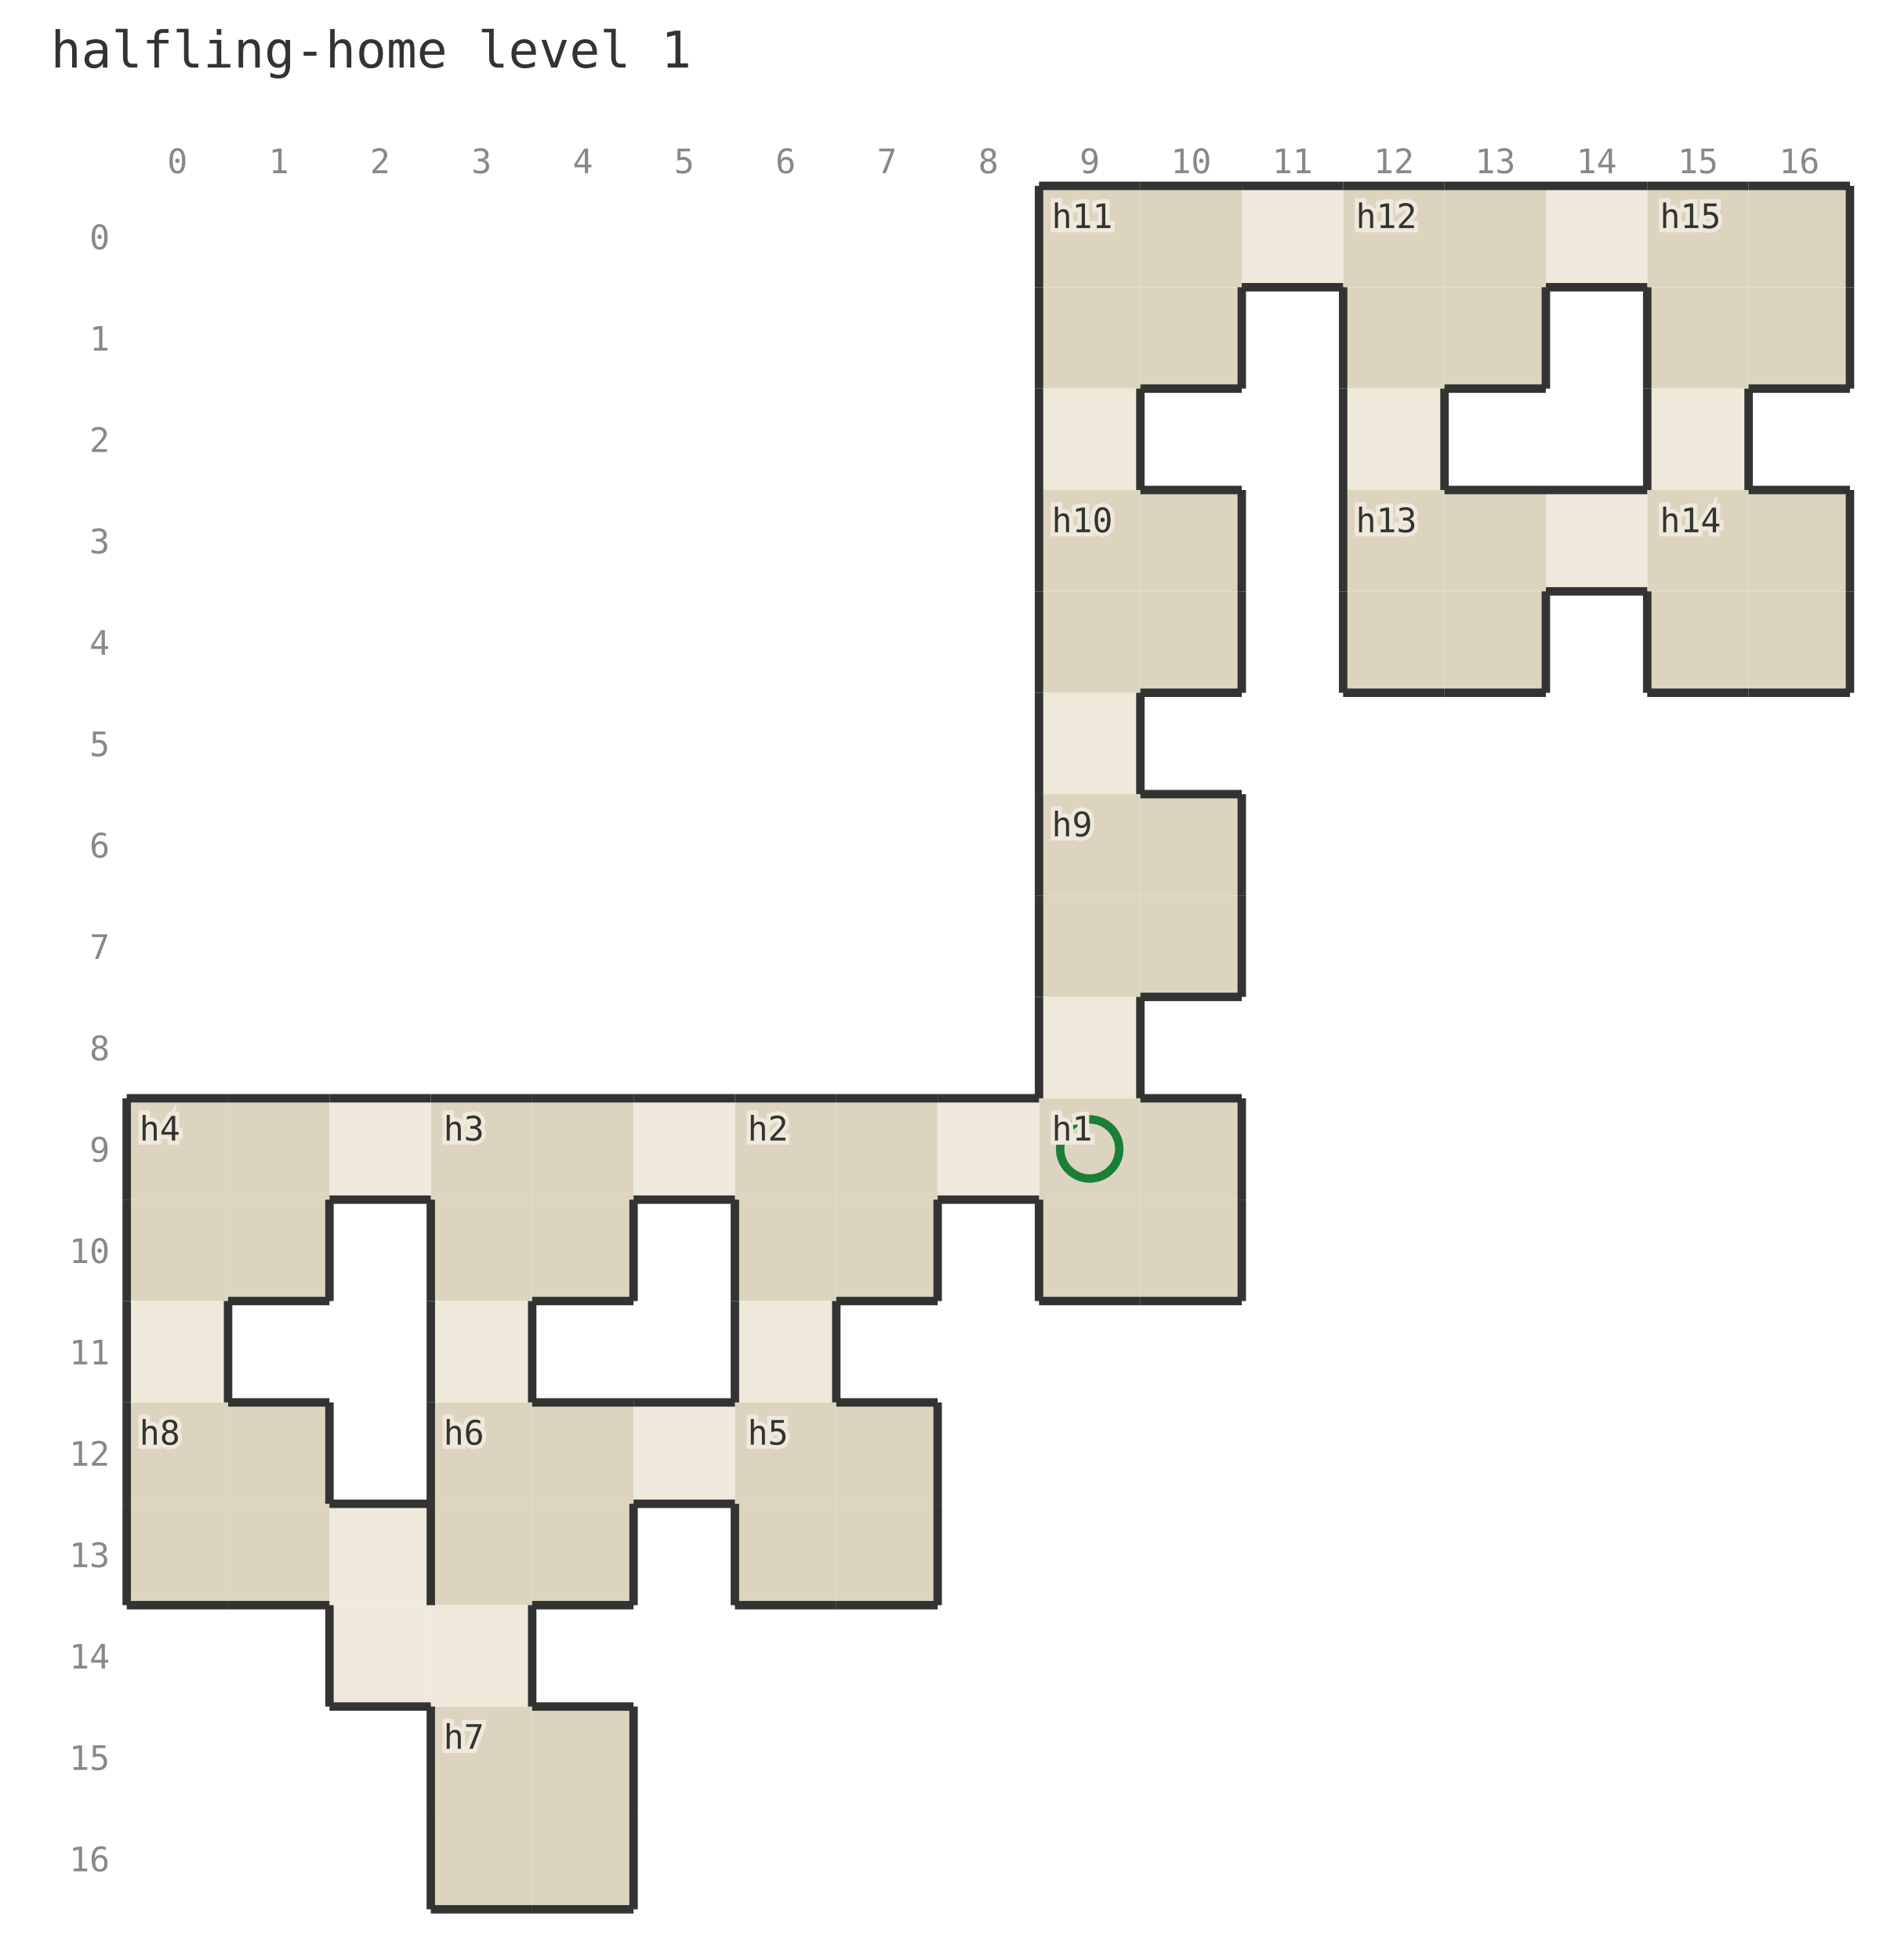
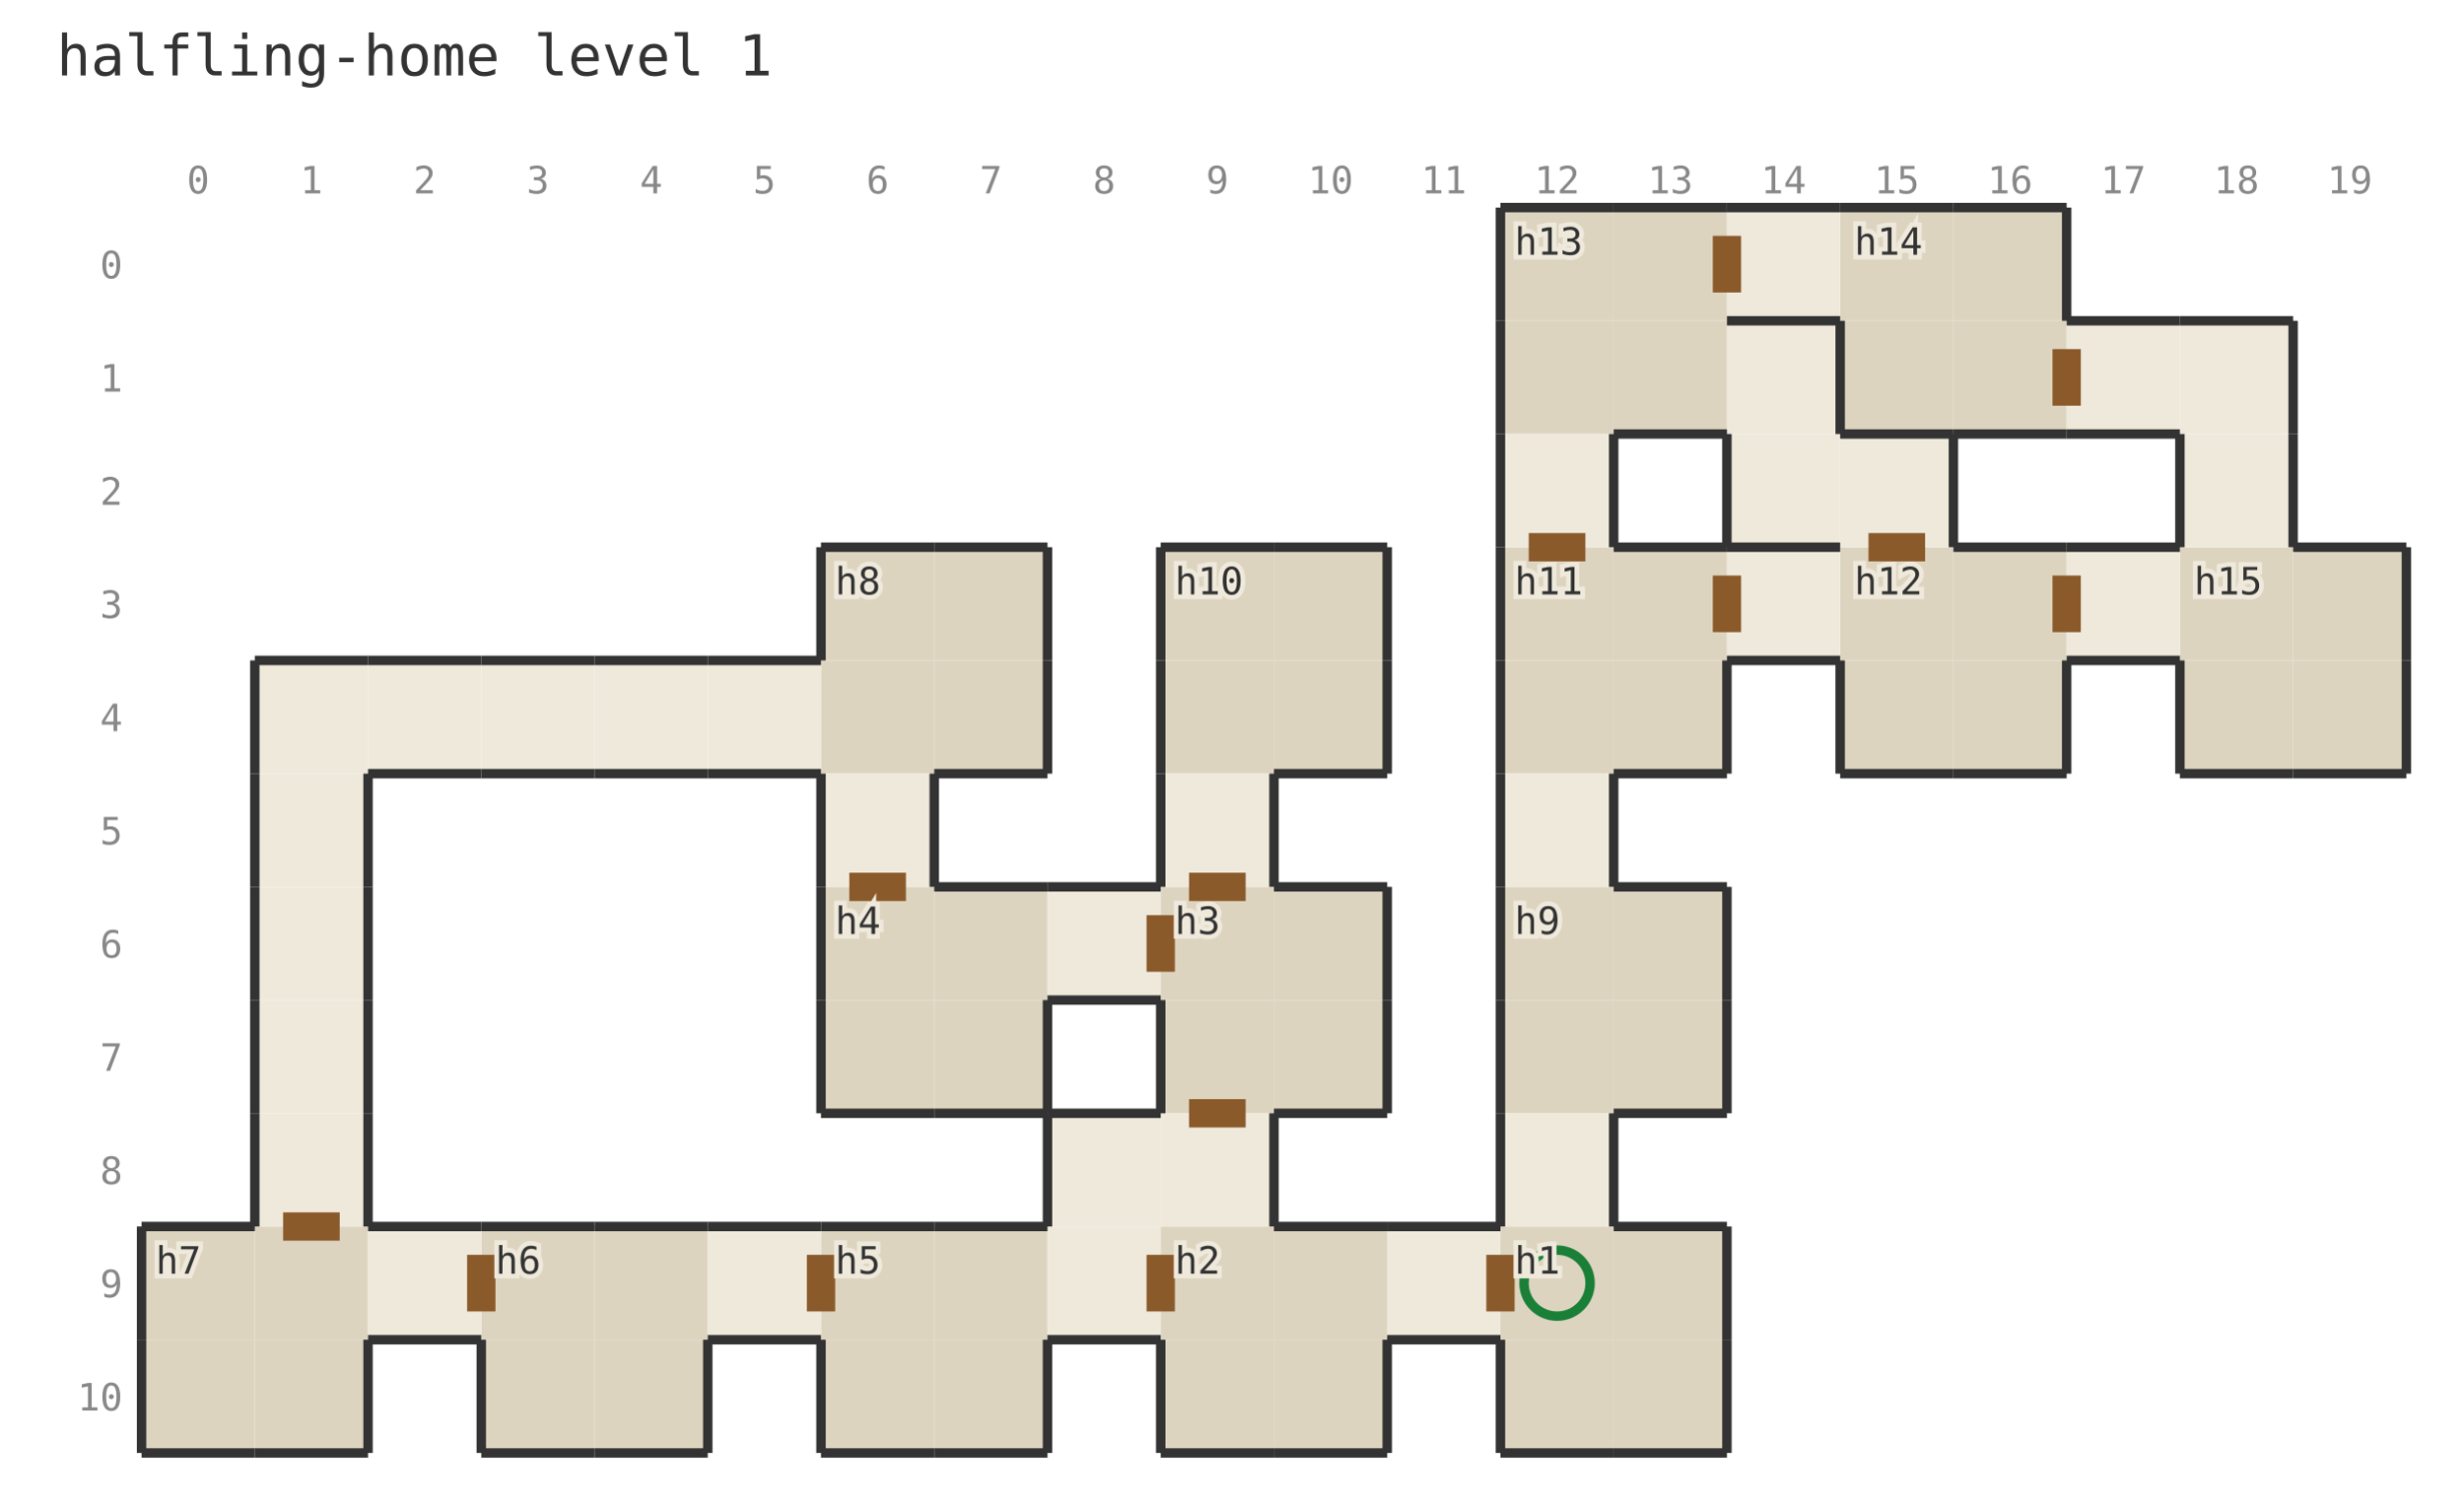
- <svg xmlns="http://www.w3.org/2000/svg" width="450" height="464" viewBox="0 0 450 464">
+ <svg xmlns="http://www.w3.org/2000/svg" width="522" height="320" viewBox="0 0 522 320">
  <text x="12" y="16" font-family="monospace" font-size="12" fill="#333333">halfling-home level 1</text>
  <text x="42" y="41" font-family="monospace" font-size="8" text-anchor="middle" fill="#888888">0</text>
  <text x="66" y="41" font-family="monospace" font-size="8" text-anchor="middle" fill="#888888">1</text>
  <text x="90" y="41" font-family="monospace" font-size="8" text-anchor="middle" fill="#888888">2</text>
  <text x="114" y="41" font-family="monospace" font-size="8" text-anchor="middle" fill="#888888">3</text>
  <text x="138" y="41" font-family="monospace" font-size="8" text-anchor="middle" fill="#888888">4</text>
  <text x="162" y="41" font-family="monospace" font-size="8" text-anchor="middle" fill="#888888">5</text>
  <text x="186" y="41" font-family="monospace" font-size="8" text-anchor="middle" fill="#888888">6</text>
  <text x="210" y="41" font-family="monospace" font-size="8" text-anchor="middle" fill="#888888">7</text>
  <text x="234" y="41" font-family="monospace" font-size="8" text-anchor="middle" fill="#888888">8</text>
  <text x="258" y="41" font-family="monospace" font-size="8" text-anchor="middle" fill="#888888">9</text>
  <text x="282" y="41" font-family="monospace" font-size="8" text-anchor="middle" fill="#888888">10</text>
  <text x="306" y="41" font-family="monospace" font-size="8" text-anchor="middle" fill="#888888">11</text>
  <text x="330" y="41" font-family="monospace" font-size="8" text-anchor="middle" fill="#888888">12</text>
  <text x="354" y="41" font-family="monospace" font-size="8" text-anchor="middle" fill="#888888">13</text>
  <text x="378" y="41" font-family="monospace" font-size="8" text-anchor="middle" fill="#888888">14</text>
  <text x="402" y="41" font-family="monospace" font-size="8" text-anchor="middle" fill="#888888">15</text>
  <text x="426" y="41" font-family="monospace" font-size="8" text-anchor="middle" fill="#888888">16</text>
+   <text x="450" y="41" font-family="monospace" font-size="8" text-anchor="middle" fill="#888888">17</text>
+   <text x="474" y="41" font-family="monospace" font-size="8" text-anchor="middle" fill="#888888">18</text>
+   <text x="498" y="41" font-family="monospace" font-size="8" text-anchor="middle" fill="#888888">19</text>
  <text x="26" y="59" font-family="monospace" font-size="8" text-anchor="end" fill="#888888">0</text>
  <text x="26" y="83" font-family="monospace" font-size="8" text-anchor="end" fill="#888888">1</text>
  <text x="26" y="107" font-family="monospace" font-size="8" text-anchor="end" fill="#888888">2</text>
  <text x="26" y="131" font-family="monospace" font-size="8" text-anchor="end" fill="#888888">3</text>
  <text x="26" y="155" font-family="monospace" font-size="8" text-anchor="end" fill="#888888">4</text>
  <text x="26" y="179" font-family="monospace" font-size="8" text-anchor="end" fill="#888888">5</text>
  <text x="26" y="203" font-family="monospace" font-size="8" text-anchor="end" fill="#888888">6</text>
  <text x="26" y="227" font-family="monospace" font-size="8" text-anchor="end" fill="#888888">7</text>
  <text x="26" y="251" font-family="monospace" font-size="8" text-anchor="end" fill="#888888">8</text>
  <text x="26" y="275" font-family="monospace" font-size="8" text-anchor="end" fill="#888888">9</text>
  <text x="26" y="299" font-family="monospace" font-size="8" text-anchor="end" fill="#888888">10</text>
-   <text x="26" y="323" font-family="monospace" font-size="8" text-anchor="end" fill="#888888">11</text>
-   <text x="26" y="347" font-family="monospace" font-size="8" text-anchor="end" fill="#888888">12</text>
-   <text x="26" y="371" font-family="monospace" font-size="8" text-anchor="end" fill="#888888">13</text>
-   <text x="26" y="395" font-family="monospace" font-size="8" text-anchor="end" fill="#888888">14</text>
-   <text x="26" y="419" font-family="monospace" font-size="8" text-anchor="end" fill="#888888">15</text>
-   <text x="26" y="443" font-family="monospace" font-size="8" text-anchor="end" fill="#888888">16</text>
+   <rect x="318" y="260" width="24" height="24" fill="#ddd4c0" />
+   <rect x="342" y="260" width="24" height="24" fill="#ddd4c0" />
+   <rect x="318" y="284" width="24" height="24" fill="#ddd4c0" />
+   <rect x="342" y="284" width="24" height="24" fill="#ddd4c0" />
  <rect x="246" y="260" width="24" height="24" fill="#ddd4c0" />
  <rect x="270" y="260" width="24" height="24" fill="#ddd4c0" />
  <rect x="246" y="284" width="24" height="24" fill="#ddd4c0" />
  <rect x="270" y="284" width="24" height="24" fill="#ddd4c0" />
+   <rect x="246" y="188" width="24" height="24" fill="#ddd4c0" />
+   <rect x="270" y="188" width="24" height="24" fill="#ddd4c0" />
+   <rect x="246" y="212" width="24" height="24" fill="#ddd4c0" />
+   <rect x="270" y="212" width="24" height="24" fill="#ddd4c0" />
+   <rect x="174" y="188" width="24" height="24" fill="#ddd4c0" />
+   <rect x="198" y="188" width="24" height="24" fill="#ddd4c0" />
+   <rect x="174" y="212" width="24" height="24" fill="#ddd4c0" />
+   <rect x="198" y="212" width="24" height="24" fill="#ddd4c0" />
  <rect x="174" y="260" width="24" height="24" fill="#ddd4c0" />
  <rect x="198" y="260" width="24" height="24" fill="#ddd4c0" />
  <rect x="174" y="284" width="24" height="24" fill="#ddd4c0" />
  <rect x="198" y="284" width="24" height="24" fill="#ddd4c0" />
  <rect x="102" y="260" width="24" height="24" fill="#ddd4c0" />
  <rect x="126" y="260" width="24" height="24" fill="#ddd4c0" />
  <rect x="102" y="284" width="24" height="24" fill="#ddd4c0" />
  <rect x="126" y="284" width="24" height="24" fill="#ddd4c0" />
  <rect x="30" y="260" width="24" height="24" fill="#ddd4c0" />
  <rect x="54" y="260" width="24" height="24" fill="#ddd4c0" />
  <rect x="30" y="284" width="24" height="24" fill="#ddd4c0" />
  <rect x="54" y="284" width="24" height="24" fill="#ddd4c0" />
-   <rect x="174" y="332" width="24" height="24" fill="#ddd4c0" />
-   <rect x="198" y="332" width="24" height="24" fill="#ddd4c0" />
-   <rect x="174" y="356" width="24" height="24" fill="#ddd4c0" />
-   <rect x="198" y="356" width="24" height="24" fill="#ddd4c0" />
-   <rect x="102" y="332" width="24" height="24" fill="#ddd4c0" />
-   <rect x="126" y="332" width="24" height="24" fill="#ddd4c0" />
-   <rect x="102" y="356" width="24" height="24" fill="#ddd4c0" />
-   <rect x="126" y="356" width="24" height="24" fill="#ddd4c0" />
-   <rect x="102" y="404" width="24" height="24" fill="#ddd4c0" />
-   <rect x="126" y="404" width="24" height="24" fill="#ddd4c0" />
-   <rect x="102" y="428" width="24" height="24" fill="#ddd4c0" />
-   <rect x="126" y="428" width="24" height="24" fill="#ddd4c0" />
-   <rect x="30" y="332" width="24" height="24" fill="#ddd4c0" />
-   <rect x="54" y="332" width="24" height="24" fill="#ddd4c0" />
-   <rect x="30" y="356" width="24" height="24" fill="#ddd4c0" />
-   <rect x="54" y="356" width="24" height="24" fill="#ddd4c0" />
-   <rect x="246" y="188" width="24" height="24" fill="#ddd4c0" />
-   <rect x="270" y="188" width="24" height="24" fill="#ddd4c0" />
-   <rect x="246" y="212" width="24" height="24" fill="#ddd4c0" />
-   <rect x="270" y="212" width="24" height="24" fill="#ddd4c0" />
+   <rect x="174" y="116" width="24" height="24" fill="#ddd4c0" />
+   <rect x="198" y="116" width="24" height="24" fill="#ddd4c0" />
+   <rect x="174" y="140" width="24" height="24" fill="#ddd4c0" />
+   <rect x="198" y="140" width="24" height="24" fill="#ddd4c0" />
+   <rect x="318" y="188" width="24" height="24" fill="#ddd4c0" />
+   <rect x="342" y="188" width="24" height="24" fill="#ddd4c0" />
+   <rect x="318" y="212" width="24" height="24" fill="#ddd4c0" />
+   <rect x="342" y="212" width="24" height="24" fill="#ddd4c0" />
  <rect x="246" y="116" width="24" height="24" fill="#ddd4c0" />
  <rect x="270" y="116" width="24" height="24" fill="#ddd4c0" />
  <rect x="246" y="140" width="24" height="24" fill="#ddd4c0" />
  <rect x="270" y="140" width="24" height="24" fill="#ddd4c0" />
-   <rect x="246" y="44" width="24" height="24" fill="#ddd4c0" />
-   <rect x="270" y="44" width="24" height="24" fill="#ddd4c0" />
-   <rect x="246" y="68" width="24" height="24" fill="#ddd4c0" />
-   <rect x="270" y="68" width="24" height="24" fill="#ddd4c0" />
-   <rect x="318" y="44" width="24" height="24" fill="#ddd4c0" />
-   <rect x="342" y="44" width="24" height="24" fill="#ddd4c0" />
-   <rect x="318" y="68" width="24" height="24" fill="#ddd4c0" />
-   <rect x="342" y="68" width="24" height="24" fill="#ddd4c0" />
  <rect x="318" y="116" width="24" height="24" fill="#ddd4c0" />
  <rect x="342" y="116" width="24" height="24" fill="#ddd4c0" />
  <rect x="318" y="140" width="24" height="24" fill="#ddd4c0" />
  <rect x="342" y="140" width="24" height="24" fill="#ddd4c0" />
  <rect x="390" y="116" width="24" height="24" fill="#ddd4c0" />
  <rect x="414" y="116" width="24" height="24" fill="#ddd4c0" />
  <rect x="390" y="140" width="24" height="24" fill="#ddd4c0" />
  <rect x="414" y="140" width="24" height="24" fill="#ddd4c0" />
+   <rect x="318" y="44" width="24" height="24" fill="#ddd4c0" />
+   <rect x="342" y="44" width="24" height="24" fill="#ddd4c0" />
+   <rect x="318" y="68" width="24" height="24" fill="#ddd4c0" />
+   <rect x="342" y="68" width="24" height="24" fill="#ddd4c0" />
  <rect x="390" y="44" width="24" height="24" fill="#ddd4c0" />
  <rect x="414" y="44" width="24" height="24" fill="#ddd4c0" />
  <rect x="390" y="68" width="24" height="24" fill="#ddd4c0" />
  <rect x="414" y="68" width="24" height="24" fill="#ddd4c0" />
-   <rect x="294" y="44" width="24" height="24" fill="#efe9dc" />
+   <rect x="462" y="116" width="24" height="24" fill="#ddd4c0" />
+   <rect x="486" y="116" width="24" height="24" fill="#ddd4c0" />
+   <rect x="462" y="140" width="24" height="24" fill="#ddd4c0" />
+   <rect x="486" y="140" width="24" height="24" fill="#ddd4c0" />
  <rect x="366" y="44" width="24" height="24" fill="#efe9dc" />
-   <rect x="246" y="92" width="24" height="24" fill="#efe9dc" />
+   <rect x="366" y="68" width="24" height="24" fill="#efe9dc" />
+   <rect x="438" y="68" width="24" height="24" fill="#efe9dc" />
+   <rect x="462" y="68" width="24" height="24" fill="#efe9dc" />
  <rect x="318" y="92" width="24" height="24" fill="#efe9dc" />
+   <rect x="366" y="92" width="24" height="24" fill="#efe9dc" />
  <rect x="390" y="92" width="24" height="24" fill="#efe9dc" />
+   <rect x="462" y="92" width="24" height="24" fill="#efe9dc" />
  <rect x="366" y="116" width="24" height="24" fill="#efe9dc" />
+   <rect x="438" y="116" width="24" height="24" fill="#efe9dc" />
+   <rect x="54" y="140" width="24" height="24" fill="#efe9dc" />
+   <rect x="78" y="140" width="24" height="24" fill="#efe9dc" />
+   <rect x="102" y="140" width="24" height="24" fill="#efe9dc" />
+   <rect x="126" y="140" width="24" height="24" fill="#efe9dc" />
+   <rect x="150" y="140" width="24" height="24" fill="#efe9dc" />
+   <rect x="54" y="164" width="24" height="24" fill="#efe9dc" />
+   <rect x="174" y="164" width="24" height="24" fill="#efe9dc" />
  <rect x="246" y="164" width="24" height="24" fill="#efe9dc" />
+   <rect x="318" y="164" width="24" height="24" fill="#efe9dc" />
+   <rect x="54" y="188" width="24" height="24" fill="#efe9dc" />
+   <rect x="222" y="188" width="24" height="24" fill="#efe9dc" />
+   <rect x="54" y="212" width="24" height="24" fill="#efe9dc" />
+   <rect x="54" y="236" width="24" height="24" fill="#efe9dc" />
+   <rect x="222" y="236" width="24" height="24" fill="#efe9dc" />
  <rect x="246" y="236" width="24" height="24" fill="#efe9dc" />
+   <rect x="318" y="236" width="24" height="24" fill="#efe9dc" />
  <rect x="78" y="260" width="24" height="24" fill="#efe9dc" />
  <rect x="150" y="260" width="24" height="24" fill="#efe9dc" />
  <rect x="222" y="260" width="24" height="24" fill="#efe9dc" />
-   <rect x="30" y="308" width="24" height="24" fill="#efe9dc" />
-   <rect x="102" y="308" width="24" height="24" fill="#efe9dc" />
-   <rect x="174" y="308" width="24" height="24" fill="#efe9dc" />
-   <rect x="150" y="332" width="24" height="24" fill="#efe9dc" />
-   <rect x="78" y="356" width="24" height="24" fill="#efe9dc" />
-   <rect x="78" y="380" width="24" height="24" fill="#efe9dc" />
-   <rect x="102" y="380" width="24" height="24" fill="#efe9dc" />
+   <rect x="294" y="260" width="24" height="24" fill="#efe9dc" />
  <line x1="30" y1="260" x2="30" y2="284" stroke="#333333" stroke-width="2" />
  <line x1="30" y1="260" x2="54" y2="260" stroke="#333333" stroke-width="2" />
  <line x1="30" y1="284" x2="30" y2="308" stroke="#333333" stroke-width="2" />
-   <line x1="30" y1="308" x2="30" y2="332" stroke="#333333" stroke-width="2" />
-   <line x1="30" y1="332" x2="30" y2="356" stroke="#333333" stroke-width="2" />
-   <line x1="30" y1="356" x2="30" y2="380" stroke="#333333" stroke-width="2" />
-   <line x1="30" y1="380" x2="54" y2="380" stroke="#333333" stroke-width="2" />
-   <line x1="54" y1="260" x2="78" y2="260" stroke="#333333" stroke-width="2" />
-   <line x1="54" y1="308" x2="54" y2="332" stroke="#333333" stroke-width="2" />
+   <line x1="30" y1="308" x2="54" y2="308" stroke="#333333" stroke-width="2" />
+   <line x1="54" y1="140" x2="54" y2="164" stroke="#333333" stroke-width="2" />
+   <line x1="54" y1="140" x2="78" y2="140" stroke="#333333" stroke-width="2" />
+   <line x1="54" y1="164" x2="54" y2="188" stroke="#333333" stroke-width="2" />
+   <line x1="54" y1="188" x2="54" y2="212" stroke="#333333" stroke-width="2" />
+   <line x1="54" y1="212" x2="54" y2="236" stroke="#333333" stroke-width="2" />
+   <line x1="54" y1="236" x2="54" y2="260" stroke="#333333" stroke-width="2" />
  <line x1="54" y1="308" x2="78" y2="308" stroke="#333333" stroke-width="2" />
-   <line x1="54" y1="332" x2="78" y2="332" stroke="#333333" stroke-width="2" />
-   <line x1="54" y1="380" x2="78" y2="380" stroke="#333333" stroke-width="2" />
+   <line x1="78" y1="140" x2="102" y2="140" stroke="#333333" stroke-width="2" />
+   <line x1="78" y1="164" x2="78" y2="188" stroke="#333333" stroke-width="2" />
+   <line x1="78" y1="164" x2="102" y2="164" stroke="#333333" stroke-width="2" />
+   <line x1="78" y1="188" x2="78" y2="212" stroke="#333333" stroke-width="2" />
+   <line x1="78" y1="212" x2="78" y2="236" stroke="#333333" stroke-width="2" />
+   <line x1="78" y1="236" x2="78" y2="260" stroke="#333333" stroke-width="2" />
  <line x1="78" y1="260" x2="102" y2="260" stroke="#333333" stroke-width="2" />
  <line x1="78" y1="284" x2="78" y2="308" stroke="#333333" stroke-width="2" />
  <line x1="78" y1="284" x2="102" y2="284" stroke="#333333" stroke-width="2" />
-   <line x1="78" y1="332" x2="78" y2="356" stroke="#333333" stroke-width="2" />
-   <line x1="78" y1="356" x2="102" y2="356" stroke="#333333" stroke-width="2" />
-   <line x1="78" y1="380" x2="78" y2="404" stroke="#333333" stroke-width="2" />
-   <line x1="78" y1="404" x2="102" y2="404" stroke="#333333" stroke-width="2" />
+   <line x1="102" y1="140" x2="126" y2="140" stroke="#333333" stroke-width="2" />
+   <line x1="102" y1="164" x2="126" y2="164" stroke="#333333" stroke-width="2" />
  <line x1="102" y1="260" x2="126" y2="260" stroke="#333333" stroke-width="2" />
  <line x1="102" y1="284" x2="102" y2="308" stroke="#333333" stroke-width="2" />
-   <line x1="102" y1="308" x2="102" y2="332" stroke="#333333" stroke-width="2" />
-   <line x1="102" y1="332" x2="102" y2="356" stroke="#333333" stroke-width="2" />
-   <line x1="102" y1="356" x2="102" y2="380" stroke="#333333" stroke-width="2" />
-   <line x1="102" y1="404" x2="102" y2="428" stroke="#333333" stroke-width="2" />
-   <line x1="102" y1="428" x2="102" y2="452" stroke="#333333" stroke-width="2" />
-   <line x1="102" y1="452" x2="126" y2="452" stroke="#333333" stroke-width="2" />
+   <line x1="102" y1="308" x2="126" y2="308" stroke="#333333" stroke-width="2" />
+   <line x1="126" y1="140" x2="150" y2="140" stroke="#333333" stroke-width="2" />
+   <line x1="126" y1="164" x2="150" y2="164" stroke="#333333" stroke-width="2" />
  <line x1="126" y1="260" x2="150" y2="260" stroke="#333333" stroke-width="2" />
-   <line x1="126" y1="308" x2="126" y2="332" stroke="#333333" stroke-width="2" />
  <line x1="126" y1="308" x2="150" y2="308" stroke="#333333" stroke-width="2" />
-   <line x1="126" y1="332" x2="150" y2="332" stroke="#333333" stroke-width="2" />
-   <line x1="126" y1="380" x2="126" y2="404" stroke="#333333" stroke-width="2" />
-   <line x1="126" y1="380" x2="150" y2="380" stroke="#333333" stroke-width="2" />
-   <line x1="126" y1="404" x2="150" y2="404" stroke="#333333" stroke-width="2" />
-   <line x1="126" y1="452" x2="150" y2="452" stroke="#333333" stroke-width="2" />
+   <line x1="150" y1="140" x2="174" y2="140" stroke="#333333" stroke-width="2" />
+   <line x1="150" y1="164" x2="174" y2="164" stroke="#333333" stroke-width="2" />
  <line x1="150" y1="260" x2="174" y2="260" stroke="#333333" stroke-width="2" />
  <line x1="150" y1="284" x2="150" y2="308" stroke="#333333" stroke-width="2" />
  <line x1="150" y1="284" x2="174" y2="284" stroke="#333333" stroke-width="2" />
-   <line x1="150" y1="332" x2="174" y2="332" stroke="#333333" stroke-width="2" />
-   <line x1="150" y1="356" x2="150" y2="380" stroke="#333333" stroke-width="2" />
-   <line x1="150" y1="356" x2="174" y2="356" stroke="#333333" stroke-width="2" />
-   <line x1="150" y1="404" x2="150" y2="428" stroke="#333333" stroke-width="2" />
-   <line x1="150" y1="428" x2="150" y2="452" stroke="#333333" stroke-width="2" />
+   <line x1="174" y1="116" x2="174" y2="140" stroke="#333333" stroke-width="2" />
+   <line x1="174" y1="116" x2="198" y2="116" stroke="#333333" stroke-width="2" />
+   <line x1="174" y1="164" x2="174" y2="188" stroke="#333333" stroke-width="2" />
+   <line x1="174" y1="188" x2="174" y2="212" stroke="#333333" stroke-width="2" />
+   <line x1="174" y1="212" x2="174" y2="236" stroke="#333333" stroke-width="2" />
+   <line x1="174" y1="236" x2="198" y2="236" stroke="#333333" stroke-width="2" />
  <line x1="174" y1="260" x2="198" y2="260" stroke="#333333" stroke-width="2" />
  <line x1="174" y1="284" x2="174" y2="308" stroke="#333333" stroke-width="2" />
-   <line x1="174" y1="308" x2="174" y2="332" stroke="#333333" stroke-width="2" />
-   <line x1="174" y1="356" x2="174" y2="380" stroke="#333333" stroke-width="2" />
-   <line x1="174" y1="380" x2="198" y2="380" stroke="#333333" stroke-width="2" />
+   <line x1="174" y1="308" x2="198" y2="308" stroke="#333333" stroke-width="2" />
+   <line x1="198" y1="116" x2="222" y2="116" stroke="#333333" stroke-width="2" />
+   <line x1="198" y1="164" x2="198" y2="188" stroke="#333333" stroke-width="2" />
+   <line x1="198" y1="164" x2="222" y2="164" stroke="#333333" stroke-width="2" />
+   <line x1="198" y1="188" x2="222" y2="188" stroke="#333333" stroke-width="2" />
+   <line x1="198" y1="236" x2="222" y2="236" stroke="#333333" stroke-width="2" />
  <line x1="198" y1="260" x2="222" y2="260" stroke="#333333" stroke-width="2" />
-   <line x1="198" y1="308" x2="198" y2="332" stroke="#333333" stroke-width="2" />
  <line x1="198" y1="308" x2="222" y2="308" stroke="#333333" stroke-width="2" />
-   <line x1="198" y1="332" x2="222" y2="332" stroke="#333333" stroke-width="2" />
-   <line x1="198" y1="380" x2="222" y2="380" stroke="#333333" stroke-width="2" />
-   <line x1="222" y1="260" x2="246" y2="260" stroke="#333333" stroke-width="2" />
+   <line x1="222" y1="116" x2="222" y2="140" stroke="#333333" stroke-width="2" />
+   <line x1="222" y1="140" x2="222" y2="164" stroke="#333333" stroke-width="2" />
+   <line x1="222" y1="188" x2="246" y2="188" stroke="#333333" stroke-width="2" />
+   <line x1="222" y1="212" x2="222" y2="236" stroke="#333333" stroke-width="2" />
+   <line x1="222" y1="212" x2="246" y2="212" stroke="#333333" stroke-width="2" />
+   <line x1="222" y1="236" x2="222" y2="260" stroke="#333333" stroke-width="2" />
+   <line x1="222" y1="236" x2="246" y2="236" stroke="#333333" stroke-width="2" />
  <line x1="222" y1="284" x2="222" y2="308" stroke="#333333" stroke-width="2" />
  <line x1="222" y1="284" x2="246" y2="284" stroke="#333333" stroke-width="2" />
-   <line x1="222" y1="332" x2="222" y2="356" stroke="#333333" stroke-width="2" />
-   <line x1="222" y1="356" x2="222" y2="380" stroke="#333333" stroke-width="2" />
-   <line x1="246" y1="44" x2="246" y2="68" stroke="#333333" stroke-width="2" />
-   <line x1="246" y1="44" x2="270" y2="44" stroke="#333333" stroke-width="2" />
-   <line x1="246" y1="68" x2="246" y2="92" stroke="#333333" stroke-width="2" />
-   <line x1="246" y1="92" x2="246" y2="116" stroke="#333333" stroke-width="2" />
  <line x1="246" y1="116" x2="246" y2="140" stroke="#333333" stroke-width="2" />
+   <line x1="246" y1="116" x2="270" y2="116" stroke="#333333" stroke-width="2" />
  <line x1="246" y1="140" x2="246" y2="164" stroke="#333333" stroke-width="2" />
  <line x1="246" y1="164" x2="246" y2="188" stroke="#333333" stroke-width="2" />
-   <line x1="246" y1="188" x2="246" y2="212" stroke="#333333" stroke-width="2" />
  <line x1="246" y1="212" x2="246" y2="236" stroke="#333333" stroke-width="2" />
-   <line x1="246" y1="236" x2="246" y2="260" stroke="#333333" stroke-width="2" />
  <line x1="246" y1="284" x2="246" y2="308" stroke="#333333" stroke-width="2" />
  <line x1="246" y1="308" x2="270" y2="308" stroke="#333333" stroke-width="2" />
-   <line x1="270" y1="44" x2="294" y2="44" stroke="#333333" stroke-width="2" />
-   <line x1="270" y1="92" x2="270" y2="116" stroke="#333333" stroke-width="2" />
-   <line x1="270" y1="92" x2="294" y2="92" stroke="#333333" stroke-width="2" />
  <line x1="270" y1="116" x2="294" y2="116" stroke="#333333" stroke-width="2" />
  <line x1="270" y1="164" x2="270" y2="188" stroke="#333333" stroke-width="2" />
  <line x1="270" y1="164" x2="294" y2="164" stroke="#333333" stroke-width="2" />
  <line x1="270" y1="188" x2="294" y2="188" stroke="#333333" stroke-width="2" />
  <line x1="270" y1="236" x2="270" y2="260" stroke="#333333" stroke-width="2" />
  <line x1="270" y1="236" x2="294" y2="236" stroke="#333333" stroke-width="2" />
  <line x1="270" y1="260" x2="294" y2="260" stroke="#333333" stroke-width="2" />
  <line x1="270" y1="308" x2="294" y2="308" stroke="#333333" stroke-width="2" />
-   <line x1="294" y1="44" x2="318" y2="44" stroke="#333333" stroke-width="2" />
-   <line x1="294" y1="68" x2="294" y2="92" stroke="#333333" stroke-width="2" />
-   <line x1="294" y1="68" x2="318" y2="68" stroke="#333333" stroke-width="2" />
  <line x1="294" y1="116" x2="294" y2="140" stroke="#333333" stroke-width="2" />
  <line x1="294" y1="140" x2="294" y2="164" stroke="#333333" stroke-width="2" />
  <line x1="294" y1="188" x2="294" y2="212" stroke="#333333" stroke-width="2" />
  <line x1="294" y1="212" x2="294" y2="236" stroke="#333333" stroke-width="2" />
-   <line x1="294" y1="260" x2="294" y2="284" stroke="#333333" stroke-width="2" />
+   <line x1="294" y1="260" x2="318" y2="260" stroke="#333333" stroke-width="2" />
  <line x1="294" y1="284" x2="294" y2="308" stroke="#333333" stroke-width="2" />
+   <line x1="294" y1="284" x2="318" y2="284" stroke="#333333" stroke-width="2" />
+   <line x1="318" y1="44" x2="318" y2="68" stroke="#333333" stroke-width="2" />
  <line x1="318" y1="44" x2="342" y2="44" stroke="#333333" stroke-width="2" />
  <line x1="318" y1="68" x2="318" y2="92" stroke="#333333" stroke-width="2" />
  <line x1="318" y1="92" x2="318" y2="116" stroke="#333333" stroke-width="2" />
  <line x1="318" y1="116" x2="318" y2="140" stroke="#333333" stroke-width="2" />
  <line x1="318" y1="140" x2="318" y2="164" stroke="#333333" stroke-width="2" />
-   <line x1="318" y1="164" x2="342" y2="164" stroke="#333333" stroke-width="2" />
+   <line x1="318" y1="164" x2="318" y2="188" stroke="#333333" stroke-width="2" />
+   <line x1="318" y1="188" x2="318" y2="212" stroke="#333333" stroke-width="2" />
+   <line x1="318" y1="212" x2="318" y2="236" stroke="#333333" stroke-width="2" />
+   <line x1="318" y1="236" x2="318" y2="260" stroke="#333333" stroke-width="2" />
+   <line x1="318" y1="284" x2="318" y2="308" stroke="#333333" stroke-width="2" />
+   <line x1="318" y1="308" x2="342" y2="308" stroke="#333333" stroke-width="2" />
  <line x1="342" y1="44" x2="366" y2="44" stroke="#333333" stroke-width="2" />
  <line x1="342" y1="92" x2="342" y2="116" stroke="#333333" stroke-width="2" />
  <line x1="342" y1="92" x2="366" y2="92" stroke="#333333" stroke-width="2" />
  <line x1="342" y1="116" x2="366" y2="116" stroke="#333333" stroke-width="2" />
+   <line x1="342" y1="164" x2="342" y2="188" stroke="#333333" stroke-width="2" />
  <line x1="342" y1="164" x2="366" y2="164" stroke="#333333" stroke-width="2" />
+   <line x1="342" y1="188" x2="366" y2="188" stroke="#333333" stroke-width="2" />
+   <line x1="342" y1="236" x2="342" y2="260" stroke="#333333" stroke-width="2" />
+   <line x1="342" y1="236" x2="366" y2="236" stroke="#333333" stroke-width="2" />
+   <line x1="342" y1="260" x2="366" y2="260" stroke="#333333" stroke-width="2" />
+   <line x1="342" y1="308" x2="366" y2="308" stroke="#333333" stroke-width="2" />
  <line x1="366" y1="44" x2="390" y2="44" stroke="#333333" stroke-width="2" />
-   <line x1="366" y1="68" x2="366" y2="92" stroke="#333333" stroke-width="2" />
  <line x1="366" y1="68" x2="390" y2="68" stroke="#333333" stroke-width="2" />
+   <line x1="366" y1="92" x2="366" y2="116" stroke="#333333" stroke-width="2" />
  <line x1="366" y1="116" x2="390" y2="116" stroke="#333333" stroke-width="2" />
  <line x1="366" y1="140" x2="366" y2="164" stroke="#333333" stroke-width="2" />
  <line x1="366" y1="140" x2="390" y2="140" stroke="#333333" stroke-width="2" />
+   <line x1="366" y1="188" x2="366" y2="212" stroke="#333333" stroke-width="2" />
+   <line x1="366" y1="212" x2="366" y2="236" stroke="#333333" stroke-width="2" />
+   <line x1="366" y1="260" x2="366" y2="284" stroke="#333333" stroke-width="2" />
+   <line x1="366" y1="284" x2="366" y2="308" stroke="#333333" stroke-width="2" />
  <line x1="390" y1="44" x2="414" y2="44" stroke="#333333" stroke-width="2" />
  <line x1="390" y1="68" x2="390" y2="92" stroke="#333333" stroke-width="2" />
-   <line x1="390" y1="92" x2="390" y2="116" stroke="#333333" stroke-width="2" />
+   <line x1="390" y1="92" x2="414" y2="92" stroke="#333333" stroke-width="2" />
  <line x1="390" y1="140" x2="390" y2="164" stroke="#333333" stroke-width="2" />
  <line x1="390" y1="164" x2="414" y2="164" stroke="#333333" stroke-width="2" />
  <line x1="414" y1="44" x2="438" y2="44" stroke="#333333" stroke-width="2" />
  <line x1="414" y1="92" x2="414" y2="116" stroke="#333333" stroke-width="2" />
  <line x1="414" y1="92" x2="438" y2="92" stroke="#333333" stroke-width="2" />
  <line x1="414" y1="116" x2="438" y2="116" stroke="#333333" stroke-width="2" />
  <line x1="414" y1="164" x2="438" y2="164" stroke="#333333" stroke-width="2" />
  <line x1="438" y1="44" x2="438" y2="68" stroke="#333333" stroke-width="2" />
-   <line x1="438" y1="68" x2="438" y2="92" stroke="#333333" stroke-width="2" />
-   <line x1="438" y1="116" x2="438" y2="140" stroke="#333333" stroke-width="2" />
+   <line x1="438" y1="68" x2="462" y2="68" stroke="#333333" stroke-width="2" />
+   <line x1="438" y1="92" x2="462" y2="92" stroke="#333333" stroke-width="2" />
+   <line x1="438" y1="116" x2="462" y2="116" stroke="#333333" stroke-width="2" />
  <line x1="438" y1="140" x2="438" y2="164" stroke="#333333" stroke-width="2" />
-   <circle cx="258" cy="272" r="7" fill="none" stroke="#1a7f37" stroke-width="2" />
-   <text x="249" y="270" font-family="monospace" font-size="8" paint-order="stroke" stroke="#efe9dc" stroke-width="2" fill="#333333">h1</text>
-   <text x="177" y="270" font-family="monospace" font-size="8" paint-order="stroke" stroke="#efe9dc" stroke-width="2" fill="#333333">h2</text>
-   <text x="105" y="270" font-family="monospace" font-size="8" paint-order="stroke" stroke="#efe9dc" stroke-width="2" fill="#333333">h3</text>
-   <text x="33" y="270" font-family="monospace" font-size="8" paint-order="stroke" stroke="#efe9dc" stroke-width="2" fill="#333333">h4</text>
-   <text x="177" y="342" font-family="monospace" font-size="8" paint-order="stroke" stroke="#efe9dc" stroke-width="2" fill="#333333">h5</text>
-   <text x="105" y="342" font-family="monospace" font-size="8" paint-order="stroke" stroke="#efe9dc" stroke-width="2" fill="#333333">h6</text>
-   <text x="105" y="414" font-family="monospace" font-size="8" paint-order="stroke" stroke="#efe9dc" stroke-width="2" fill="#333333">h7</text>
-   <text x="33" y="342" font-family="monospace" font-size="8" paint-order="stroke" stroke="#efe9dc" stroke-width="2" fill="#333333">h8</text>
-   <text x="249" y="198" font-family="monospace" font-size="8" paint-order="stroke" stroke="#efe9dc" stroke-width="2" fill="#333333">h9</text>
+   <line x1="438" y1="140" x2="462" y2="140" stroke="#333333" stroke-width="2" />
+   <line x1="462" y1="68" x2="486" y2="68" stroke="#333333" stroke-width="2" />
+   <line x1="462" y1="92" x2="462" y2="116" stroke="#333333" stroke-width="2" />
+   <line x1="462" y1="140" x2="462" y2="164" stroke="#333333" stroke-width="2" />
+   <line x1="462" y1="164" x2="486" y2="164" stroke="#333333" stroke-width="2" />
+   <line x1="486" y1="68" x2="486" y2="92" stroke="#333333" stroke-width="2" />
+   <line x1="486" y1="92" x2="486" y2="116" stroke="#333333" stroke-width="2" />
+   <line x1="486" y1="116" x2="510" y2="116" stroke="#333333" stroke-width="2" />
+   <line x1="486" y1="164" x2="510" y2="164" stroke="#333333" stroke-width="2" />
+   <line x1="510" y1="116" x2="510" y2="140" stroke="#333333" stroke-width="2" />
+   <line x1="510" y1="140" x2="510" y2="164" stroke="#333333" stroke-width="2" />
+   <rect x="363" y="50" width="6" height="12" fill="#8b5a2b" />
+   <rect x="435" y="74" width="6" height="12" fill="#8b5a2b" />
+   <rect x="324" y="113" width="12" height="6" fill="#8b5a2b" />
+   <rect x="396" y="113" width="12" height="6" fill="#8b5a2b" />
+   <rect x="363" y="122" width="6" height="12" fill="#8b5a2b" />
+   <rect x="435" y="122" width="6" height="12" fill="#8b5a2b" />
+   <rect x="180" y="185" width="12" height="6" fill="#8b5a2b" />
+   <rect x="252" y="185" width="12" height="6" fill="#8b5a2b" />
+   <rect x="243" y="194" width="6" height="12" fill="#8b5a2b" />
+   <rect x="252" y="233" width="12" height="6" fill="#8b5a2b" />
+   <rect x="60" y="257" width="12" height="6" fill="#8b5a2b" />
+   <rect x="99" y="266" width="6" height="12" fill="#8b5a2b" />
+   <rect x="171" y="266" width="6" height="12" fill="#8b5a2b" />
+   <rect x="243" y="266" width="6" height="12" fill="#8b5a2b" />
+   <rect x="315" y="266" width="6" height="12" fill="#8b5a2b" />
+   <circle cx="330" cy="272" r="7" fill="none" stroke="#1a7f37" stroke-width="2" />
+   <text x="321" y="270" font-family="monospace" font-size="8" paint-order="stroke" stroke="#efe9dc" stroke-width="2" fill="#333333">h1</text>
+   <text x="249" y="270" font-family="monospace" font-size="8" paint-order="stroke" stroke="#efe9dc" stroke-width="2" fill="#333333">h2</text>
+   <text x="249" y="198" font-family="monospace" font-size="8" paint-order="stroke" stroke="#efe9dc" stroke-width="2" fill="#333333">h3</text>
+   <text x="177" y="198" font-family="monospace" font-size="8" paint-order="stroke" stroke="#efe9dc" stroke-width="2" fill="#333333">h4</text>
+   <text x="177" y="270" font-family="monospace" font-size="8" paint-order="stroke" stroke="#efe9dc" stroke-width="2" fill="#333333">h5</text>
+   <text x="105" y="270" font-family="monospace" font-size="8" paint-order="stroke" stroke="#efe9dc" stroke-width="2" fill="#333333">h6</text>
+   <text x="33" y="270" font-family="monospace" font-size="8" paint-order="stroke" stroke="#efe9dc" stroke-width="2" fill="#333333">h7</text>
+   <text x="177" y="126" font-family="monospace" font-size="8" paint-order="stroke" stroke="#efe9dc" stroke-width="2" fill="#333333">h8</text>
+   <text x="321" y="198" font-family="monospace" font-size="8" paint-order="stroke" stroke="#efe9dc" stroke-width="2" fill="#333333">h9</text>
  <text x="249" y="126" font-family="monospace" font-size="8" paint-order="stroke" stroke="#efe9dc" stroke-width="2" fill="#333333">h10</text>
-   <text x="249" y="54" font-family="monospace" font-size="8" paint-order="stroke" stroke="#efe9dc" stroke-width="2" fill="#333333">h11</text>
-   <text x="321" y="54" font-family="monospace" font-size="8" paint-order="stroke" stroke="#efe9dc" stroke-width="2" fill="#333333">h12</text>
-   <text x="321" y="126" font-family="monospace" font-size="8" paint-order="stroke" stroke="#efe9dc" stroke-width="2" fill="#333333">h13</text>
-   <text x="393" y="126" font-family="monospace" font-size="8" paint-order="stroke" stroke="#efe9dc" stroke-width="2" fill="#333333">h14</text>
-   <text x="393" y="54" font-family="monospace" font-size="8" paint-order="stroke" stroke="#efe9dc" stroke-width="2" fill="#333333">h15</text>
+   <text x="321" y="126" font-family="monospace" font-size="8" paint-order="stroke" stroke="#efe9dc" stroke-width="2" fill="#333333">h11</text>
+   <text x="393" y="126" font-family="monospace" font-size="8" paint-order="stroke" stroke="#efe9dc" stroke-width="2" fill="#333333">h12</text>
+   <text x="321" y="54" font-family="monospace" font-size="8" paint-order="stroke" stroke="#efe9dc" stroke-width="2" fill="#333333">h13</text>
+   <text x="393" y="54" font-family="monospace" font-size="8" paint-order="stroke" stroke="#efe9dc" stroke-width="2" fill="#333333">h14</text>
+   <text x="465" y="126" font-family="monospace" font-size="8" paint-order="stroke" stroke="#efe9dc" stroke-width="2" fill="#333333">h15</text>
</svg>
